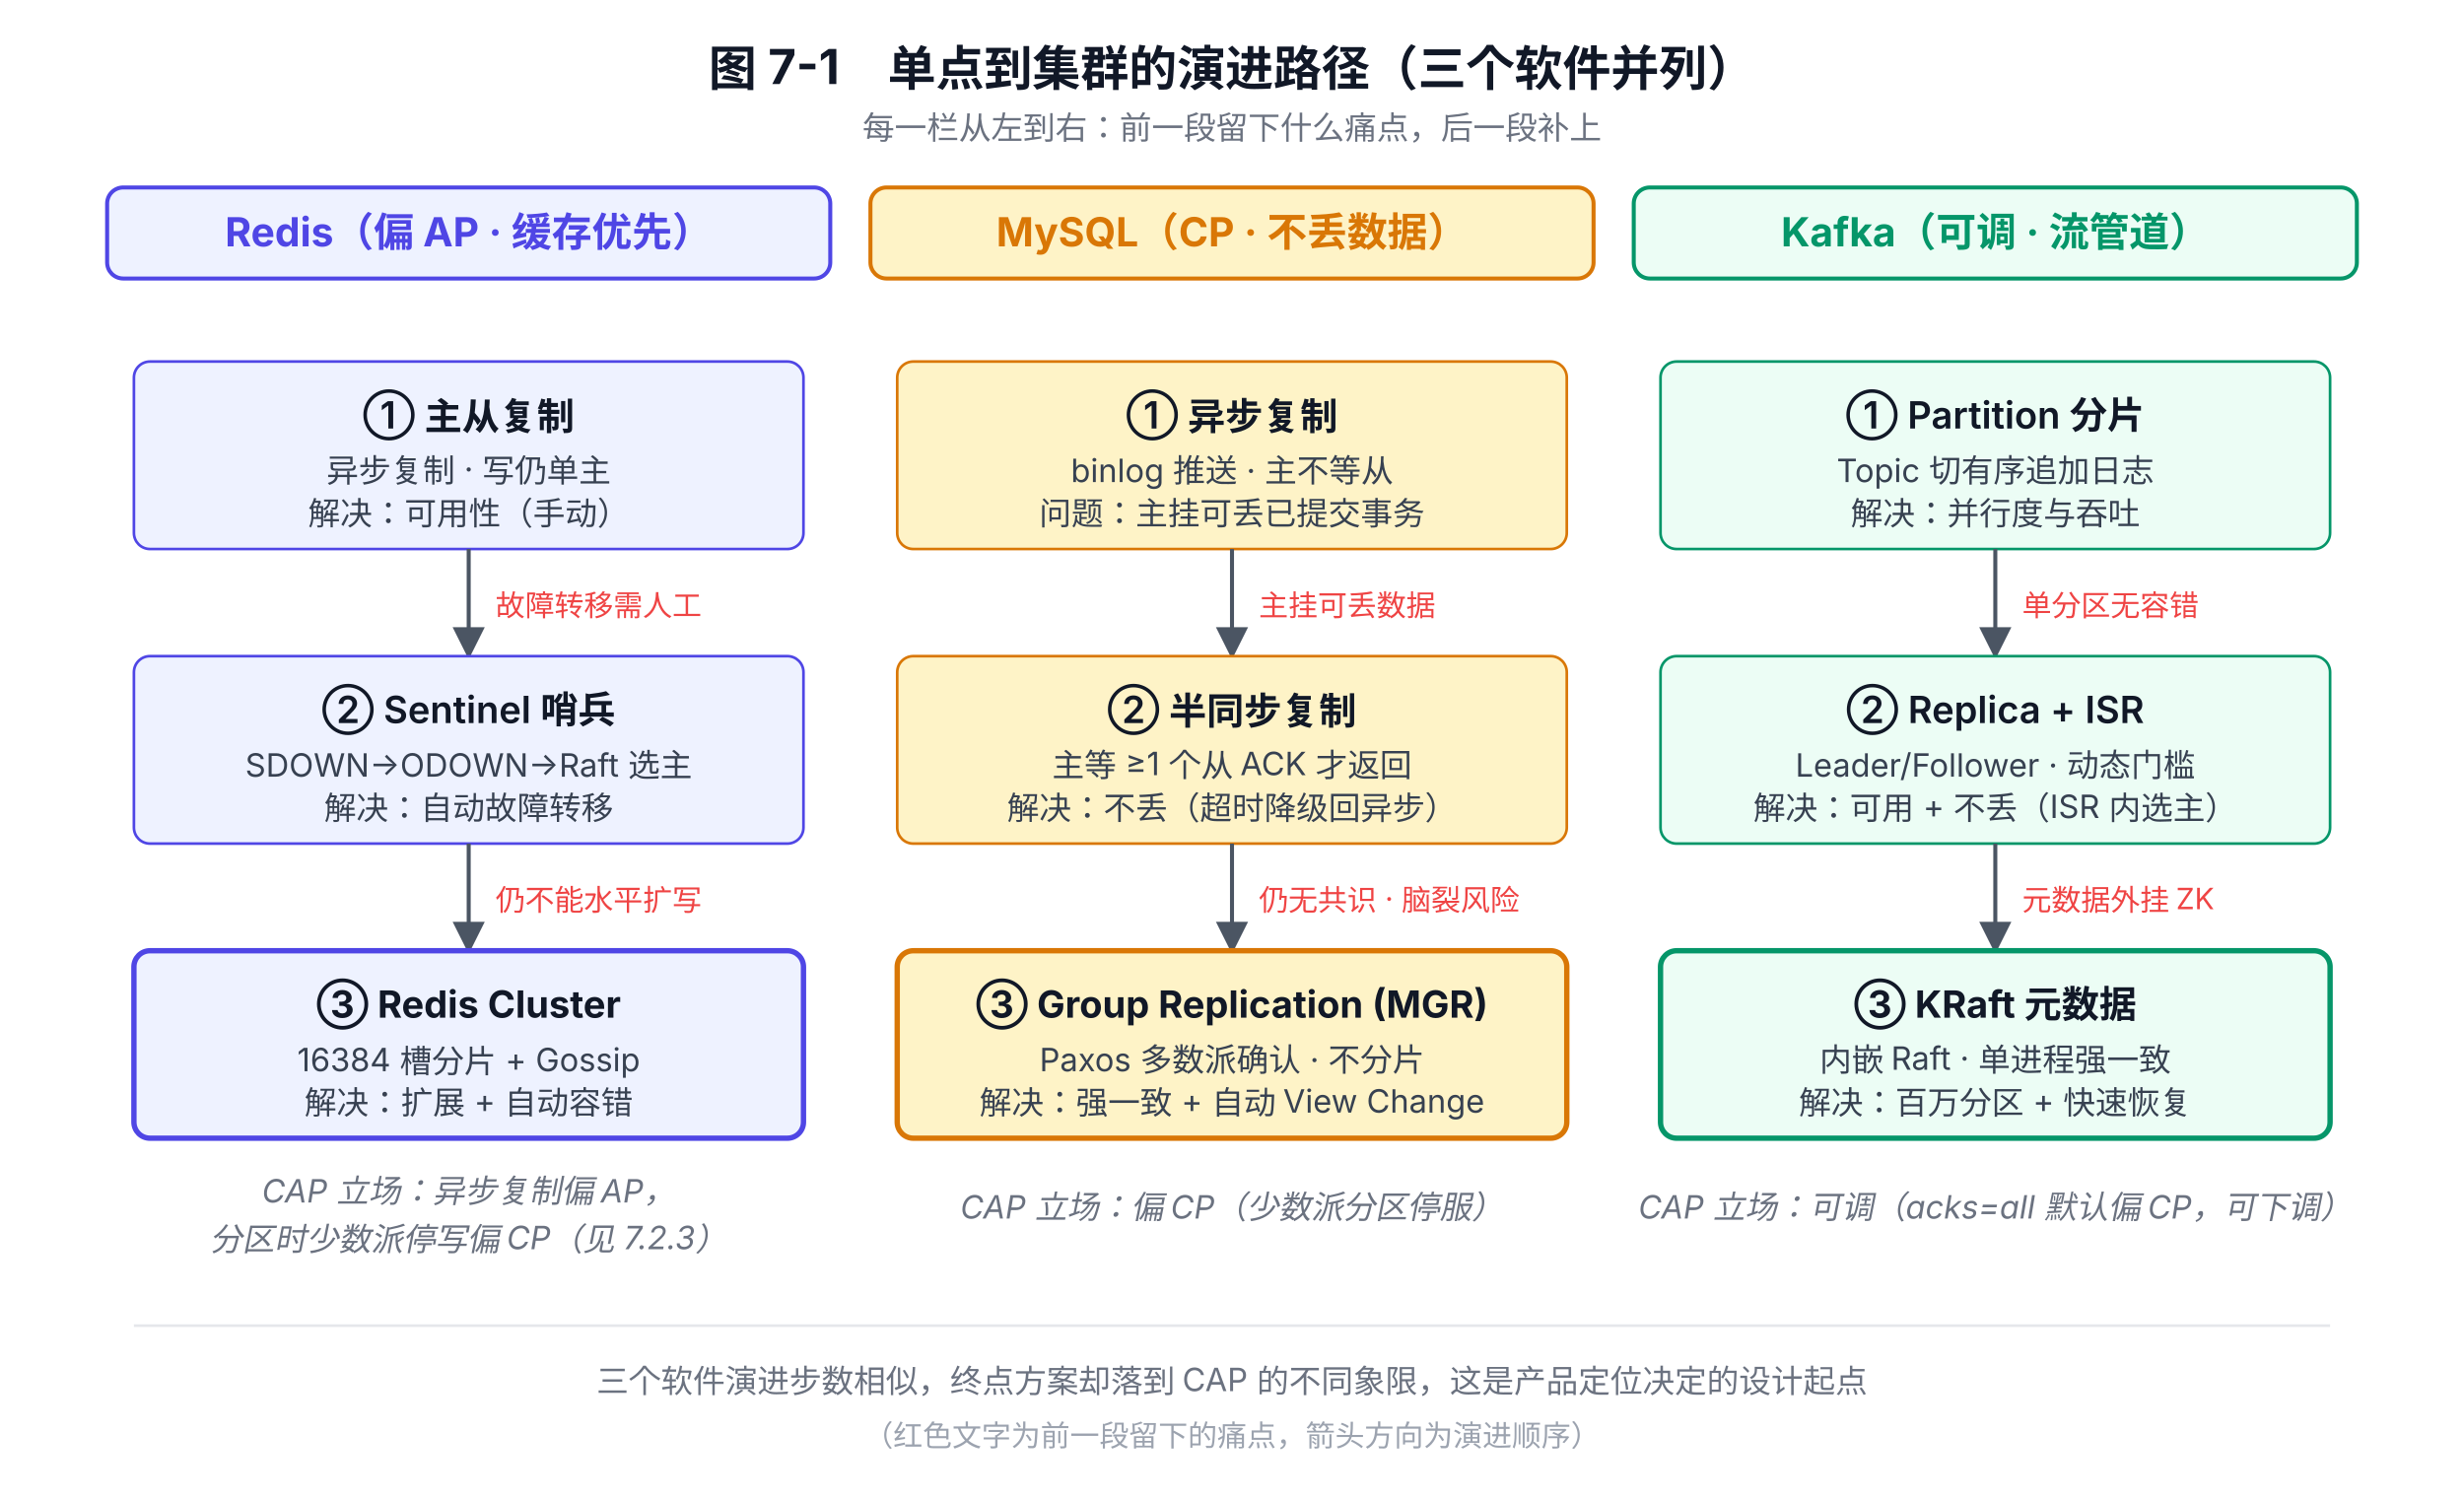
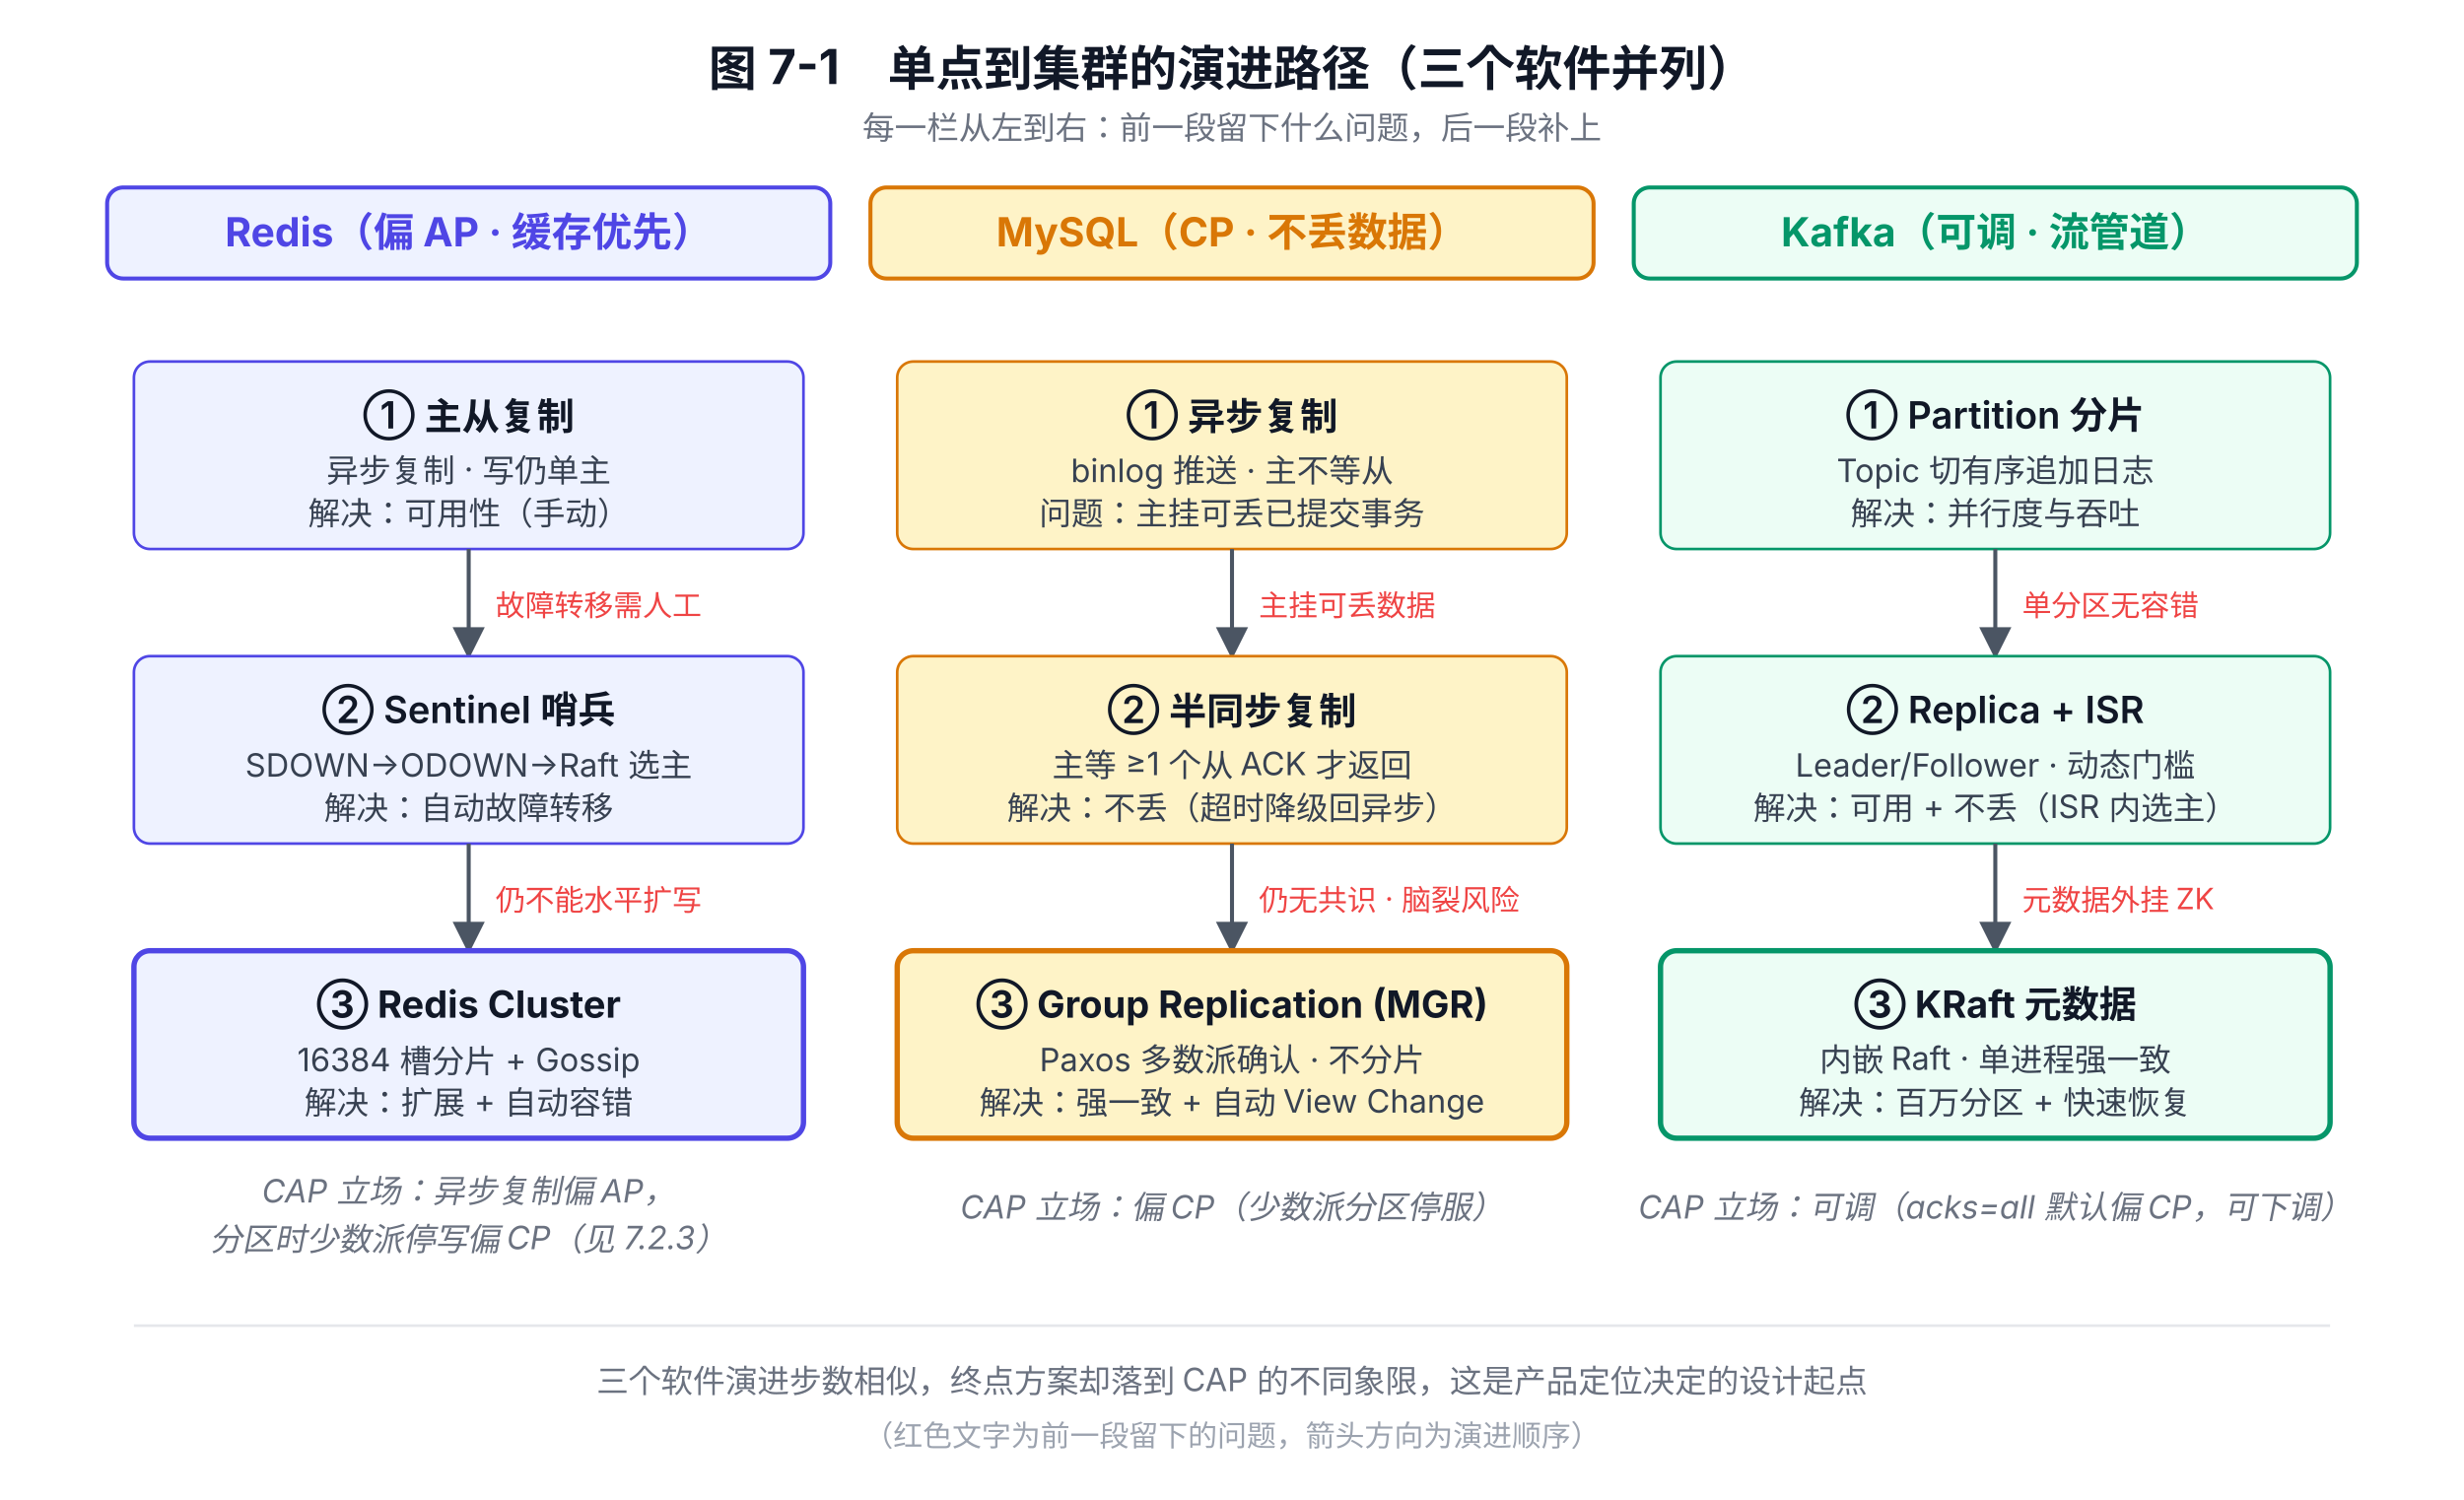
<svg xmlns="http://www.w3.org/2000/svg" viewBox="0 0 920 560" font-family="system-ui, -apple-system, 'PingFang SC', 'Microsoft YaHei', sans-serif">
  <defs>
    <marker id="arrow-gray" viewBox="0 0 10 10" refX="9" refY="5" markerWidth="8" markerHeight="8" orient="auto-start-reverse">
      <path d="M0,0 L10,5 L0,10 z" fill="#4B5563" />
    </marker>
    <marker id="arrow-red" viewBox="0 0 10 10" refX="9" refY="5" markerWidth="8" markerHeight="8" orient="auto-start-reverse">
      <path d="M0,0 L10,5 L0,10 z" fill="#EF4444" />
    </marker>
  </defs>
  <text x="460" y="32" text-anchor="middle" font-size="18" font-weight="700" fill="#111827">图 7-1　单点到集群的演进路径（三个软件并列）</text>
-   <text x="460" y="52" text-anchor="middle" font-size="12" fill="#6B7280">每一栏从左到右：前一段留下什么痛点，后一段补上</text>
+   <text x="460" y="52" text-anchor="middle" font-size="12" fill="#6B7280">每一栏从左到右：前一段留下什么问题，后一段补上</text>
  <rect x="40" y="70" width="270" height="34" rx="6" fill="#EEF2FF" stroke="#4F46E5" stroke-width="1.5" />
  <text x="175" y="92" text-anchor="middle" font-size="15" font-weight="700" fill="#4F46E5">Redis（偏 AP · 缓存优先）</text>
  <rect x="325" y="70" width="270" height="34" rx="6" fill="#FEF3C7" stroke="#D97706" stroke-width="1.5" />
  <text x="460" y="92" text-anchor="middle" font-size="15" font-weight="700" fill="#D97706">MySQL（CP · 不丢数据）</text>
  <rect x="610" y="70" width="270" height="34" rx="6" fill="#ECFDF5" stroke="#059669" stroke-width="1.5" />
  <text x="745" y="92" text-anchor="middle" font-size="15" font-weight="700" fill="#059669">Kafka（可调 · 流管道）</text>
  <rect x="50" y="135" width="250" height="70" rx="6" fill="#EEF2FF" stroke="#4F46E5" />
  <text x="175" y="160" text-anchor="middle" font-size="14" font-weight="600" fill="#111827">① 主从复制</text>
  <text x="175" y="180" text-anchor="middle" font-size="12" fill="#374151">异步复制 · 写仍单主</text>
  <text x="175" y="196" text-anchor="middle" font-size="12" fill="#374151">解决：可用性（手动）</text>
  <line x1="175" y1="205" x2="175" y2="245" stroke="#4B5563" stroke-width="1.5" marker-end="url(#arrow-gray)" />
  <text x="185" y="230" font-size="11" fill="#EF4444">故障转移需人工</text>
  <rect x="50" y="245" width="250" height="70" rx="6" fill="#EEF2FF" stroke="#4F46E5" />
  <text x="175" y="270" text-anchor="middle" font-size="14" font-weight="600" fill="#111827">② Sentinel 哨兵</text>
  <text x="175" y="290" text-anchor="middle" font-size="12" fill="#374151">SDOWN→ODOWN→Raft 选主</text>
  <text x="175" y="306" text-anchor="middle" font-size="12" fill="#374151">解决：自动故障转移</text>
  <line x1="175" y1="315" x2="175" y2="355" stroke="#4B5563" stroke-width="1.5" marker-end="url(#arrow-gray)" />
  <text x="185" y="340" font-size="11" fill="#EF4444">仍不能水平扩写</text>
  <rect x="50" y="355" width="250" height="70" rx="6" fill="#EEF2FF" stroke="#4F46E5" stroke-width="2" />
  <text x="175" y="380" text-anchor="middle" font-size="14" font-weight="700" fill="#111827">③ Redis Cluster</text>
  <text x="175" y="400" text-anchor="middle" font-size="12" fill="#374151">16384 槽分片 + Gossip</text>
  <text x="175" y="416" text-anchor="middle" font-size="12" fill="#374151">解决：扩展 + 自动容错</text>
  <text x="175" y="449" text-anchor="middle" font-size="12" font-style="italic" fill="#6B7280">CAP 立场：异步复制偏 AP，</text>
  <text x="175" y="467" text-anchor="middle" font-size="12" font-style="italic" fill="#6B7280">分区时少数派停写偏 CP（见 7.2.3）</text>
  <rect x="335" y="135" width="250" height="70" rx="6" fill="#FEF3C7" stroke="#D97706" />
  <text x="460" y="160" text-anchor="middle" font-size="14" font-weight="600" fill="#111827">① 异步复制</text>
  <text x="460" y="180" text-anchor="middle" font-size="12" fill="#374151">binlog 推送 · 主不等从</text>
  <text x="460" y="196" text-anchor="middle" font-size="12" fill="#374151">问题：主挂可丢已提交事务</text>
  <line x1="460" y1="205" x2="460" y2="245" stroke="#4B5563" stroke-width="1.5" marker-end="url(#arrow-gray)" />
  <text x="470" y="230" font-size="11" fill="#EF4444">主挂可丢数据</text>
  <rect x="335" y="245" width="250" height="70" rx="6" fill="#FEF3C7" stroke="#D97706" />
  <text x="460" y="270" text-anchor="middle" font-size="14" font-weight="600" fill="#111827">② 半同步复制</text>
  <text x="460" y="290" text-anchor="middle" font-size="12" fill="#374151">主等 ≥1 个从 ACK 才返回</text>
  <text x="460" y="306" text-anchor="middle" font-size="12" fill="#374151">解决：不丢（超时降级回异步）</text>
  <line x1="460" y1="315" x2="460" y2="355" stroke="#4B5563" stroke-width="1.5" marker-end="url(#arrow-gray)" />
  <text x="470" y="340" font-size="11" fill="#EF4444">仍无共识 · 脑裂风险</text>
  <rect x="335" y="355" width="250" height="70" rx="6" fill="#FEF3C7" stroke="#D97706" stroke-width="2" />
  <text x="460" y="380" text-anchor="middle" font-size="14" font-weight="700" fill="#111827">③ Group Replication (MGR)</text>
  <text x="460" y="400" text-anchor="middle" font-size="12" fill="#374151">Paxos 多数派确认 · 不分片</text>
  <text x="460" y="416" text-anchor="middle" font-size="12" fill="#374151">解决：强一致 + 自动 View Change</text>
  <text x="460" y="455" text-anchor="middle" font-size="12" font-style="italic" fill="#6B7280">CAP 立场：偏 CP（少数派分区停服）</text>
  <rect x="620" y="135" width="250" height="70" rx="6" fill="#ECFDF5" stroke="#059669" />
  <text x="745" y="160" text-anchor="middle" font-size="14" font-weight="600" fill="#111827">① Partition 分片</text>
  <text x="745" y="180" text-anchor="middle" font-size="12" fill="#374151">Topic 切有序追加日志</text>
  <text x="745" y="196" text-anchor="middle" font-size="12" fill="#374151">解决：并行度与吞吐</text>
  <line x1="745" y1="205" x2="745" y2="245" stroke="#4B5563" stroke-width="1.5" marker-end="url(#arrow-gray)" />
  <text x="755" y="230" font-size="11" fill="#EF4444">单分区无容错</text>
  <rect x="620" y="245" width="250" height="70" rx="6" fill="#ECFDF5" stroke="#059669" />
  <text x="745" y="270" text-anchor="middle" font-size="14" font-weight="600" fill="#111827">② Replica + ISR</text>
  <text x="745" y="290" text-anchor="middle" font-size="12" fill="#374151">Leader/Follower · 动态门槛</text>
  <text x="745" y="306" text-anchor="middle" font-size="12" fill="#374151">解决：可用 + 不丢（ISR 内选主）</text>
  <line x1="745" y1="315" x2="745" y2="355" stroke="#4B5563" stroke-width="1.5" marker-end="url(#arrow-gray)" />
  <text x="755" y="340" font-size="11" fill="#EF4444">元数据外挂 ZK</text>
  <rect x="620" y="355" width="250" height="70" rx="6" fill="#ECFDF5" stroke="#059669" stroke-width="2" />
  <text x="745" y="380" text-anchor="middle" font-size="14" font-weight="700" fill="#111827">③ KRaft 元数据</text>
  <text x="745" y="400" text-anchor="middle" font-size="12" fill="#374151">内嵌 Raft · 单进程强一致</text>
  <text x="745" y="416" text-anchor="middle" font-size="12" fill="#374151">解决：百万分区 + 快速恢复</text>
  <text x="745" y="455" text-anchor="middle" font-size="12" font-style="italic" fill="#6B7280">CAP 立场：可调（acks=all 默认偏 CP，可下调）</text>
  <line x1="50" y1="495" x2="870" y2="495" stroke="#E5E7EB" stroke-width="1" />
  <text x="460" y="520" text-anchor="middle" font-size="12" fill="#6B7280">
    三个软件演进步数相似，终点方案却落到 CAP 的不同象限，这是产品定位决定的设计起点
  </text>
-   <text x="460" y="540" text-anchor="middle" font-size="11" fill="#9CA3AF">（红色文字为前一段留下的痛点，箭头方向为演进顺序）</text>
+   <text x="460" y="540" text-anchor="middle" font-size="11" fill="#9CA3AF">（红色文字为前一段留下的问题，箭头方向为演进顺序）</text>
</svg>
